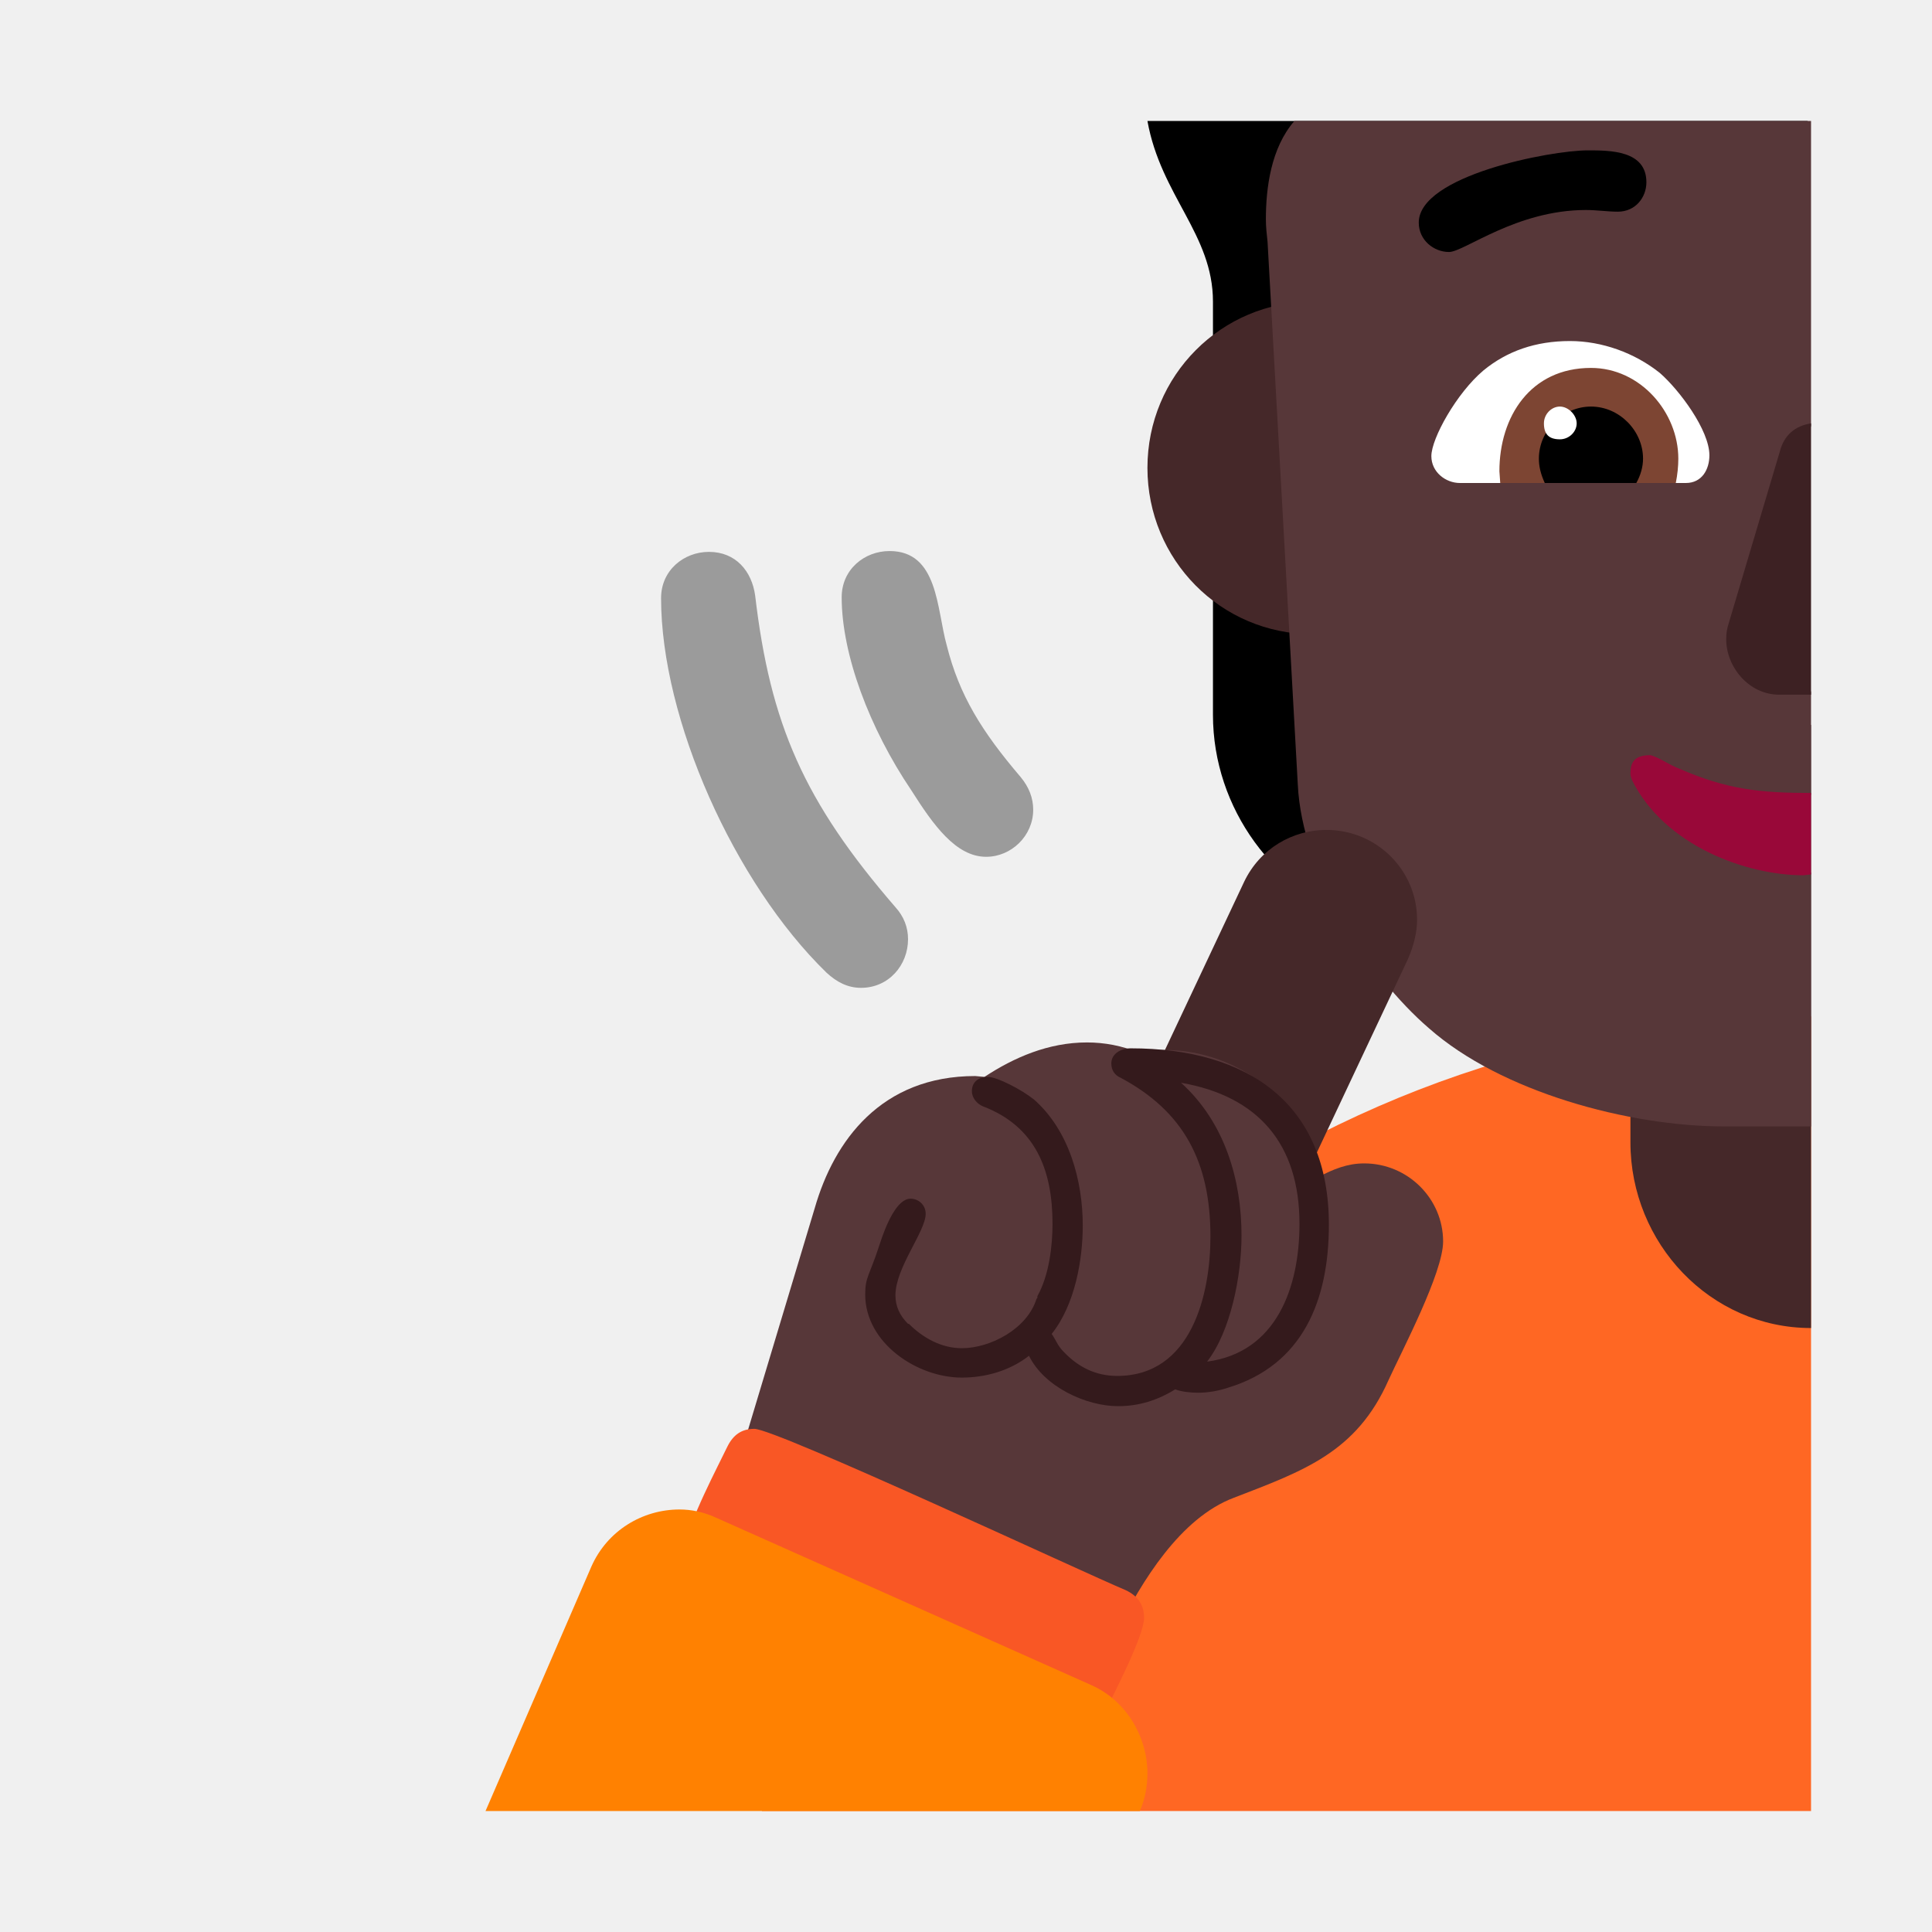
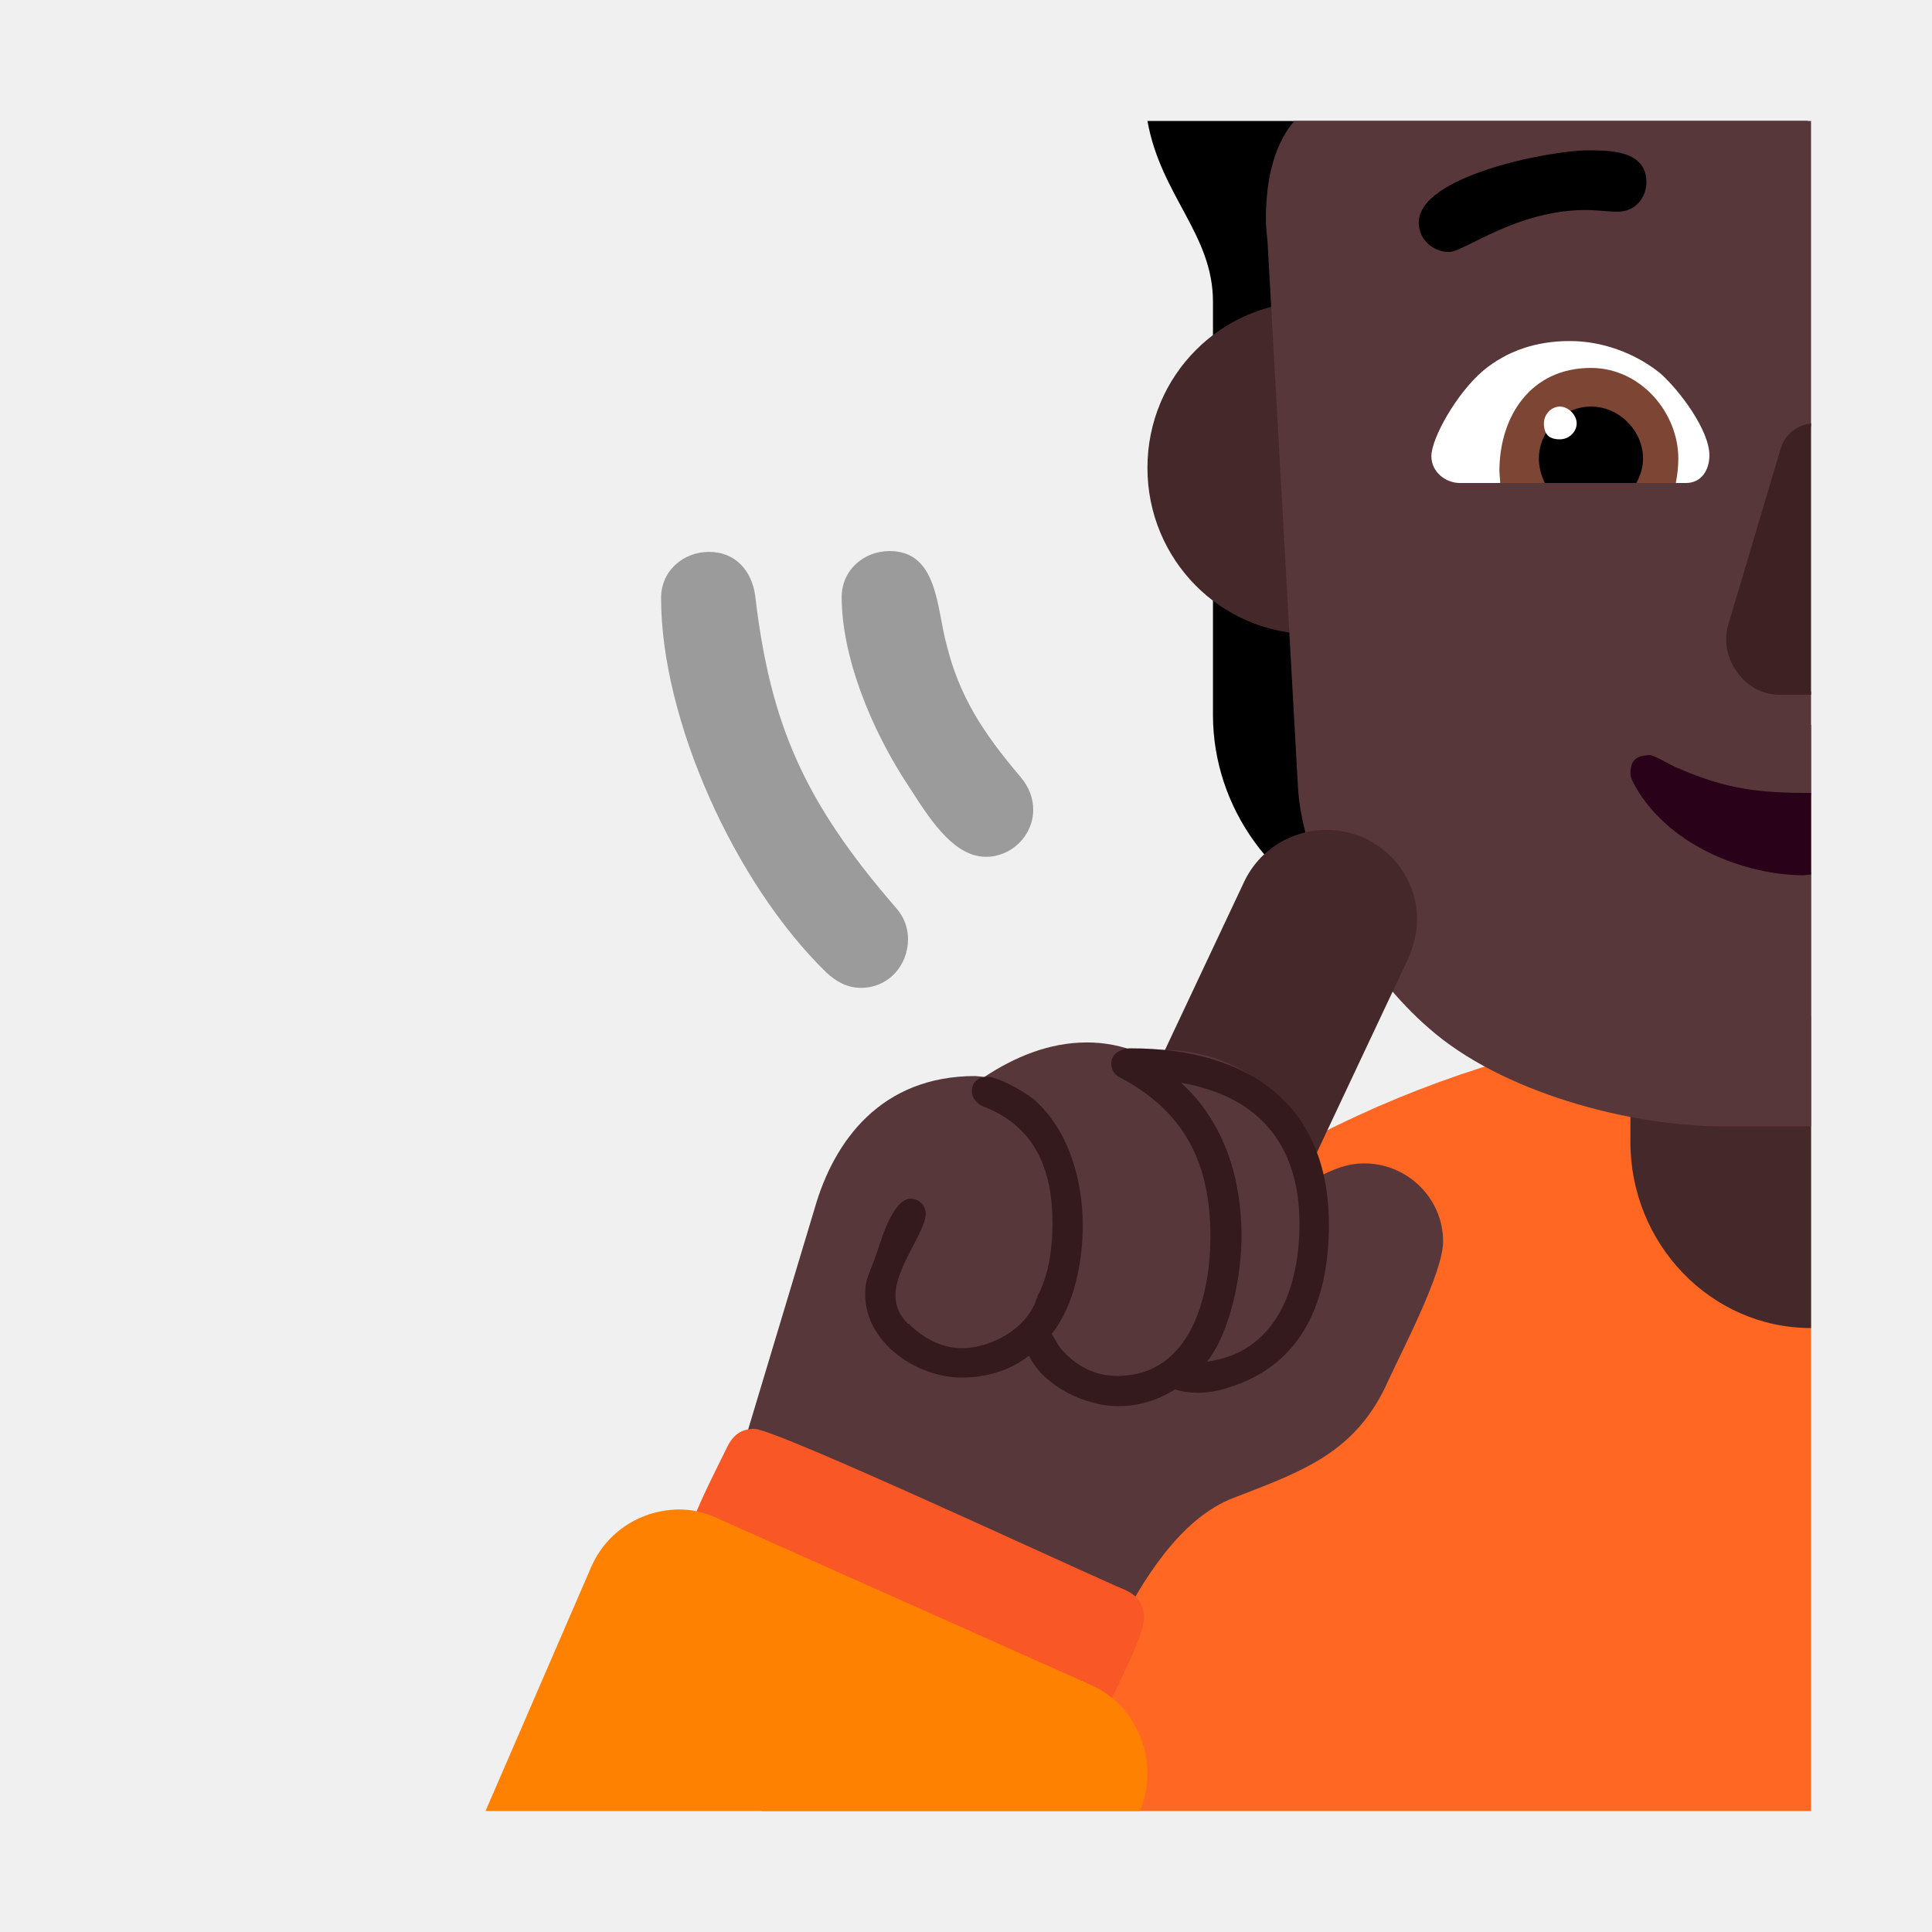
<svg xmlns="http://www.w3.org/2000/svg" version="1.1" viewBox="0 0 2300 2300">
  <g transform="scale(1,-1) translate(-256, -1869)">
    <path d="M2097 697l0 877 311-2 0 153-786 0c16-89 78-135 78-215l0-492c0-112 74-210 173-243l224-78 z" fill="#000000" />
    <path d="M2412-287l0 946c-581 0-1089-388-1249-946l1249 0 z" fill="#FF6723" />
    <path d="M1819 1114c109 0 198 88 198 198 0 109-88 198-198 198-109 0-197-88-197-198 0-109 87-198 197-198 z" fill="#452829" />
    <path d="M2412 288l0 718c-120 0-215-101-215-221l0-276c0-120 95-221 215-221 z" fill="#452829" />
    <path d="M2412 528l0 302-44 47 44 46 0 122c0 0-40 147-44 159l44 158 0 363-615 0c-28-32-34-80-34-117 0-9 1-18 2-27l36-646c5-106 84-228 156-290 86-76 238-117 352-117l103 0 z" fill="#573739" />
    <path d="M1281 693c33 0 56 27 56 58 0 14-5 27-15 38-109 126-149 218-167 371-4 29-23 52-55 52-30 0-57-22-57-55 0-144 87-339 197-446 12-11 25-18 41-18 z M1430 849c30 0 56 25 56 56 0 14-5 27-15 39-46 54-73 97-88 157-12 43-10 112-68 112-30 0-57-22-57-55 0-68 33-156 83-230 26-41 53-79 89-79 z" fill="#9B9B9B" />
    <path d="M2263 1294c19 0 28 16 28 33 0 30-36 78-59 98-30 24-69 38-107 38-41 0-75-12-103-35-32-27-62-81-62-102 0-19 17-32 34-32l269 0 z" fill="#FFFFFF" />
    <path d="M2251 1294c2 10 3 20 3 29 0 55-45 108-104 108-72 0-109-58-109-123l1-14 209 0 z" fill="#7D4533" />
    <path d="M2204 1294c5 9 8 19 8 29 0 33-28 62-62 62-33 0-62-28-62-62 0-9 2-18 7-29l109 0 z" fill="#000000" />
    <path d="M2113 1346c11 0 20 9 20 19 0 10-10 20-20 20-10 0-19-9-19-20 0-13 6-19 19-19 z" fill="#FFFFFF" />
    <path d="M1981 1569c18 0 80 50 163 50 13 0 26-2 38-2 21 0 34 17 34 35 0 38-43 38-70 38-44 0-201-30-201-86 0-21 18-35 36-35 z" fill="#000000" />
    <path d="M2412 1042l0 323c-19-3-32-14-37-33l-61-205c-2-6-3-12-3-19 0-33 27-66 63-66l38 0 z" fill="#3D2123" />
-     <path d="M2403 827l9 1 0 97c-60 0-100 4-157 29-11 4-20 11-31 15l-3 1c-19 0-24-8-24-22 0-3 1-5 2-8 39-78 136-113 204-113 z" fill="#990839" />
+     <path d="M2403 827l9 1 0 97c-60 0-100 4-157 29-11 4-20 11-31 15l-3 1c-19 0-24-8-24-22 0-3 1-5 2-8 39-78 136-113 204-113 z" fill="#290118" />
    <path d="M1682 340c42 0 78 23 97 62l153 325c7 16 11 32 11 47 0 59-48 107-108 107-40 0-79-22-98-62l-153-325c-7-13-10-29-10-46 0-59 47-108 108-108 z" fill="#452829" />
    <path d="M1586-72c29 58 75 134 139 158 83 32 146 54 184 140 16 35 65 128 65 165 0 51-42 93-94 93-20 0-37-7-54-16-13 87-95 151-183 151-11 0-21-1-32-3-19 8-40 12-61 12-46 0-87-18-122-41l-11 1c-112 0-168-77-191-157l-108-359 258-72 5 14 205-86 z" fill="#573739" />
    <path d="M1538-193c15 0 25 7 32 21 10 21 48 93 48 115 0 15-7 26-22 33-48 20-416 192-442 192-15 0-25-7-32-21-10-21-48-93-48-114 0-15 7-26 22-33 47-19 417-193 442-193 z" fill="#F95725" />
    <path d="M1613-287c6 14 9 29 9 45 0 42-24 86-67 105l-446 199c-15 7-30 10-44 10-44 0-86-25-105-68l-126-291 779 0 z" fill="#FF8101" />
    <path d="M1587 195c25 0 47 7 68 20 8-3 19-4 27-4 12 0 24 2 36 6 89 27 120 104 120 194 0 144-96 210-236 210-11 0-23-6-23-18 0-8 4-14 11-17 75-40 107-100 107-189 0-68-22-166-111-166-25 0-46 10-64 29-7 7-9 14-14 21 28 35 37 89 37 129 0 53-16 113-58 150-15 12-44 27-55 27-11 0-19-6-19-17 0-8 6-15 13-18 63-24 83-76 83-140 0-26-4-61-18-86 0-2 0-3-1-3-11-36-55-59-89-59-24 0-46 12-63 29l-1 0c-10 10-15 21-15 34 0 33 36 76 36 97 0 11-9 18-18 18-16 0-29-30-37-55-12-37-17-38-17-59 0-58 62-99 115-99 28 0 57 8 80 26 18-37 68-60 106-60 z M1693 248c28 36 41 102 41 150 0 65-19 134-72 182 92-16 141-73 141-168 0-75-27-153-110-164 z" fill="#341A1C" />
  </g>
</svg>
